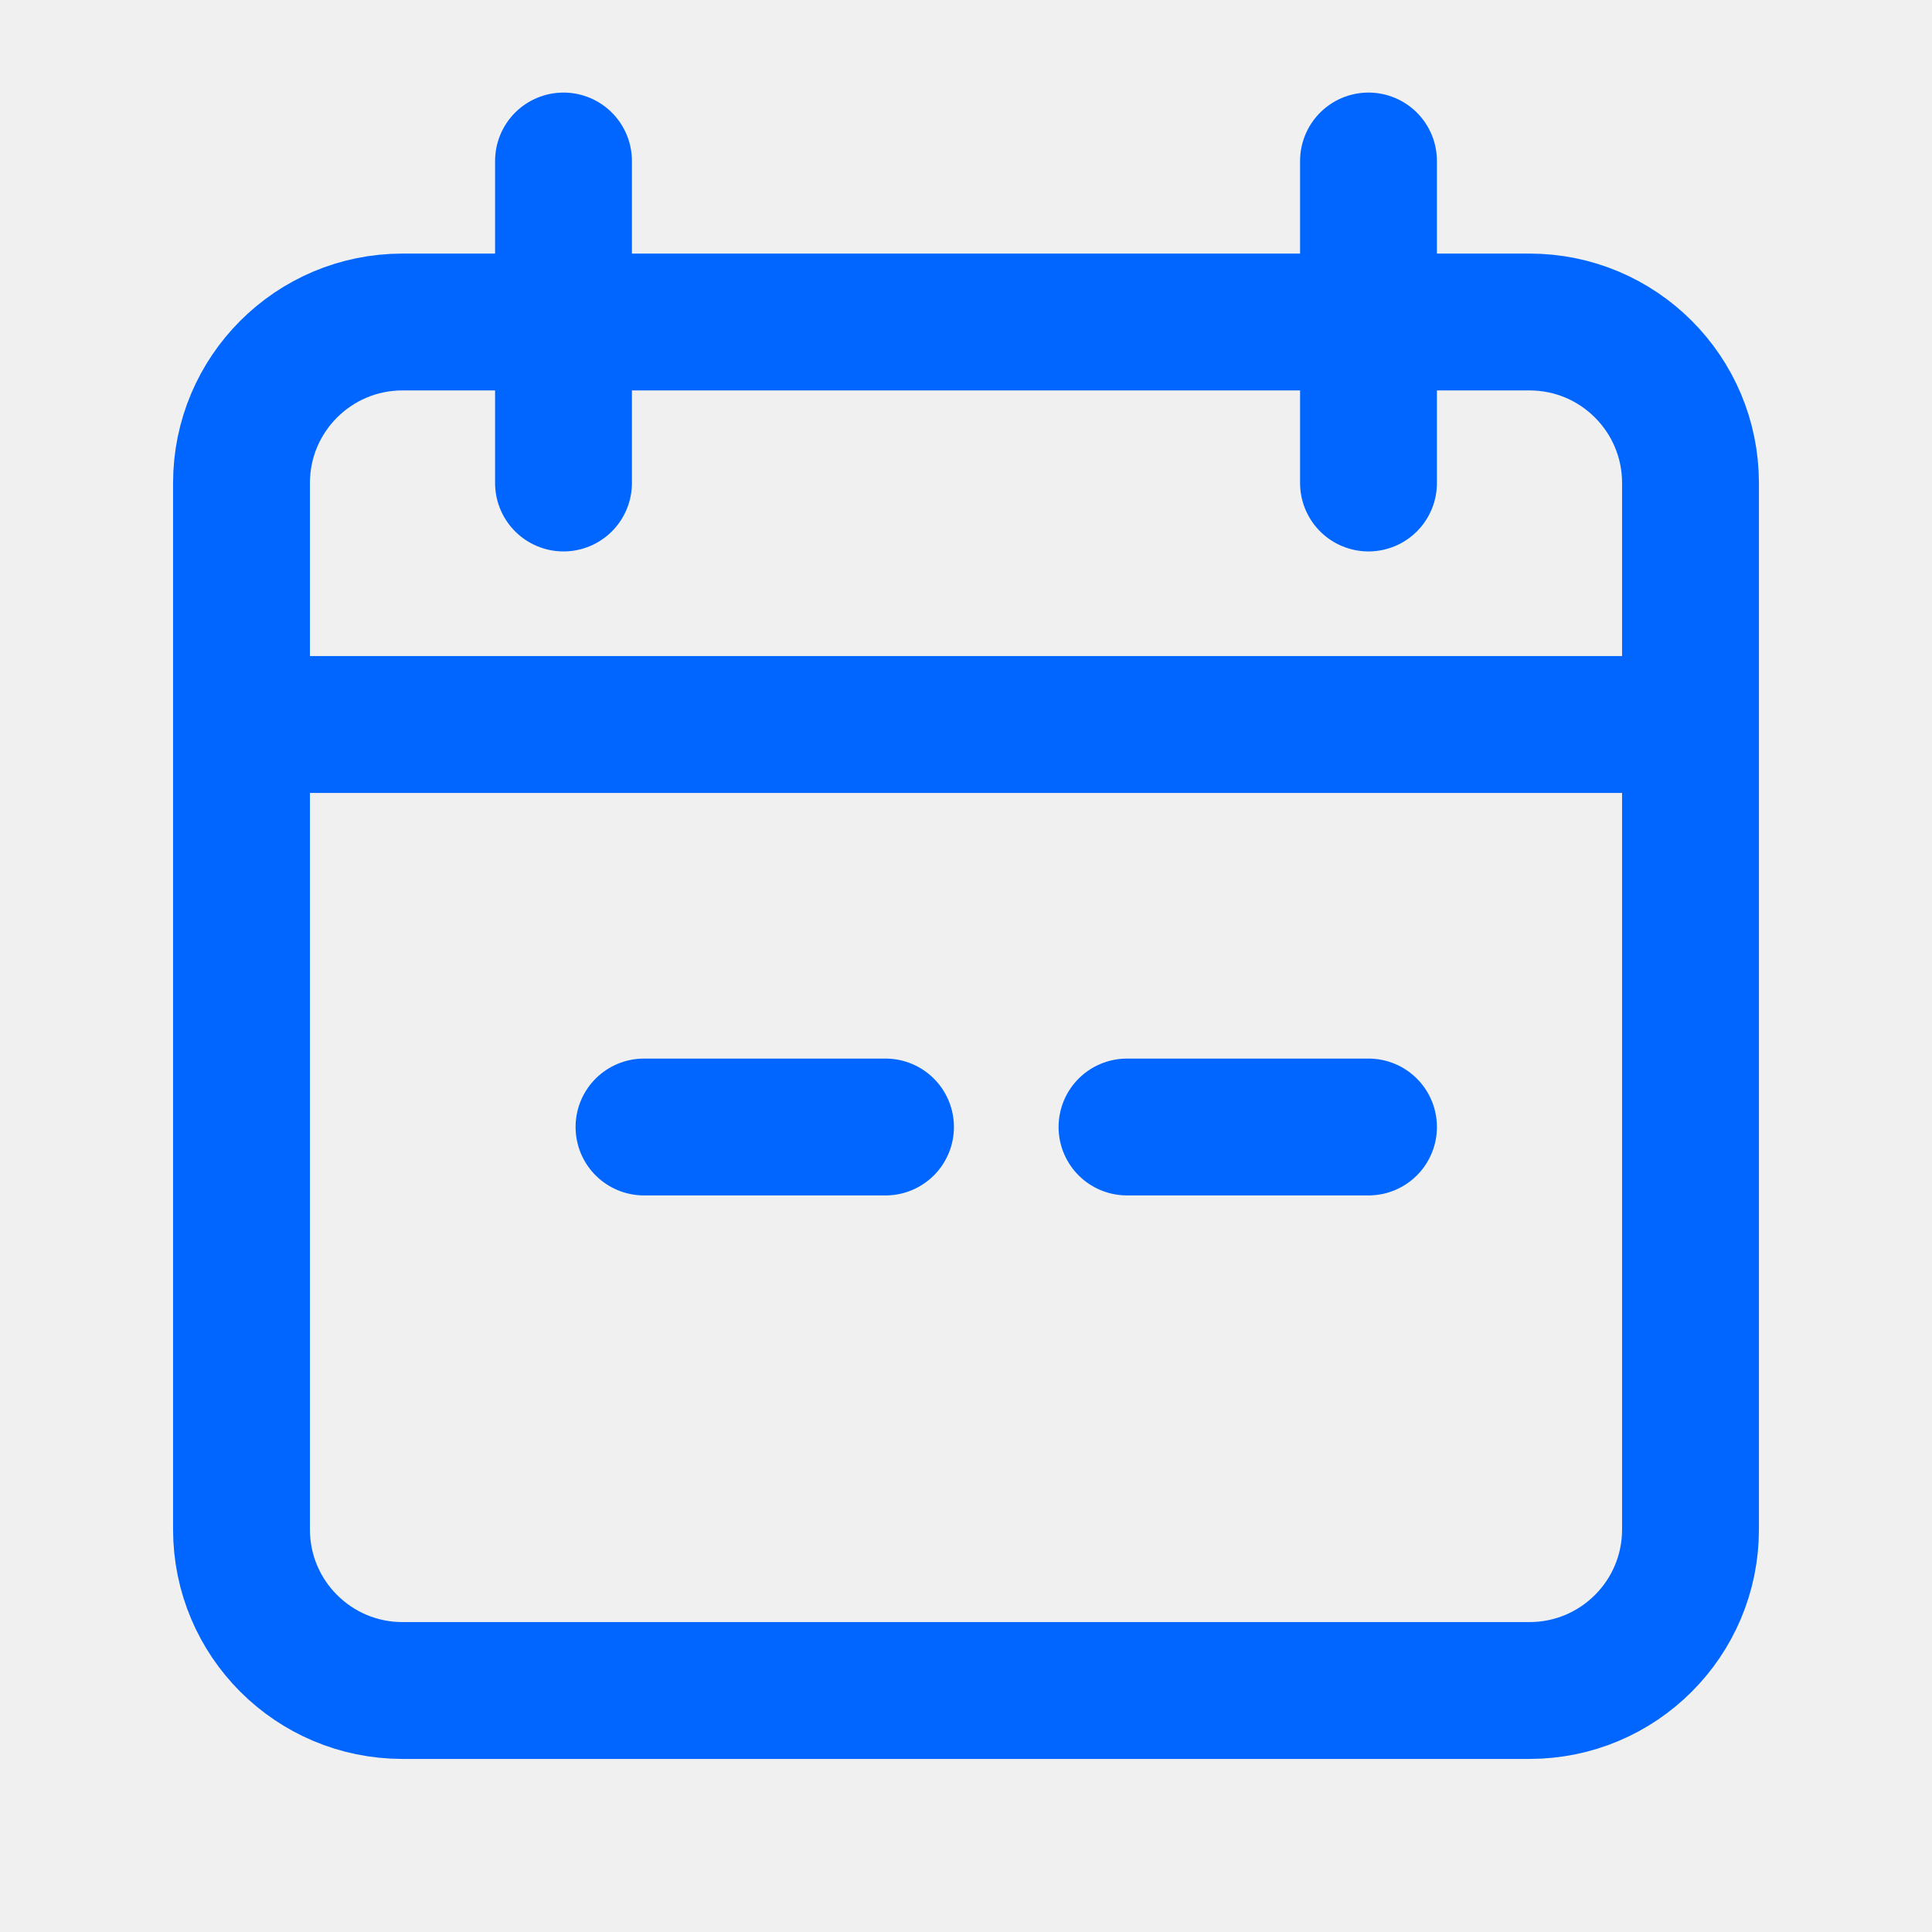
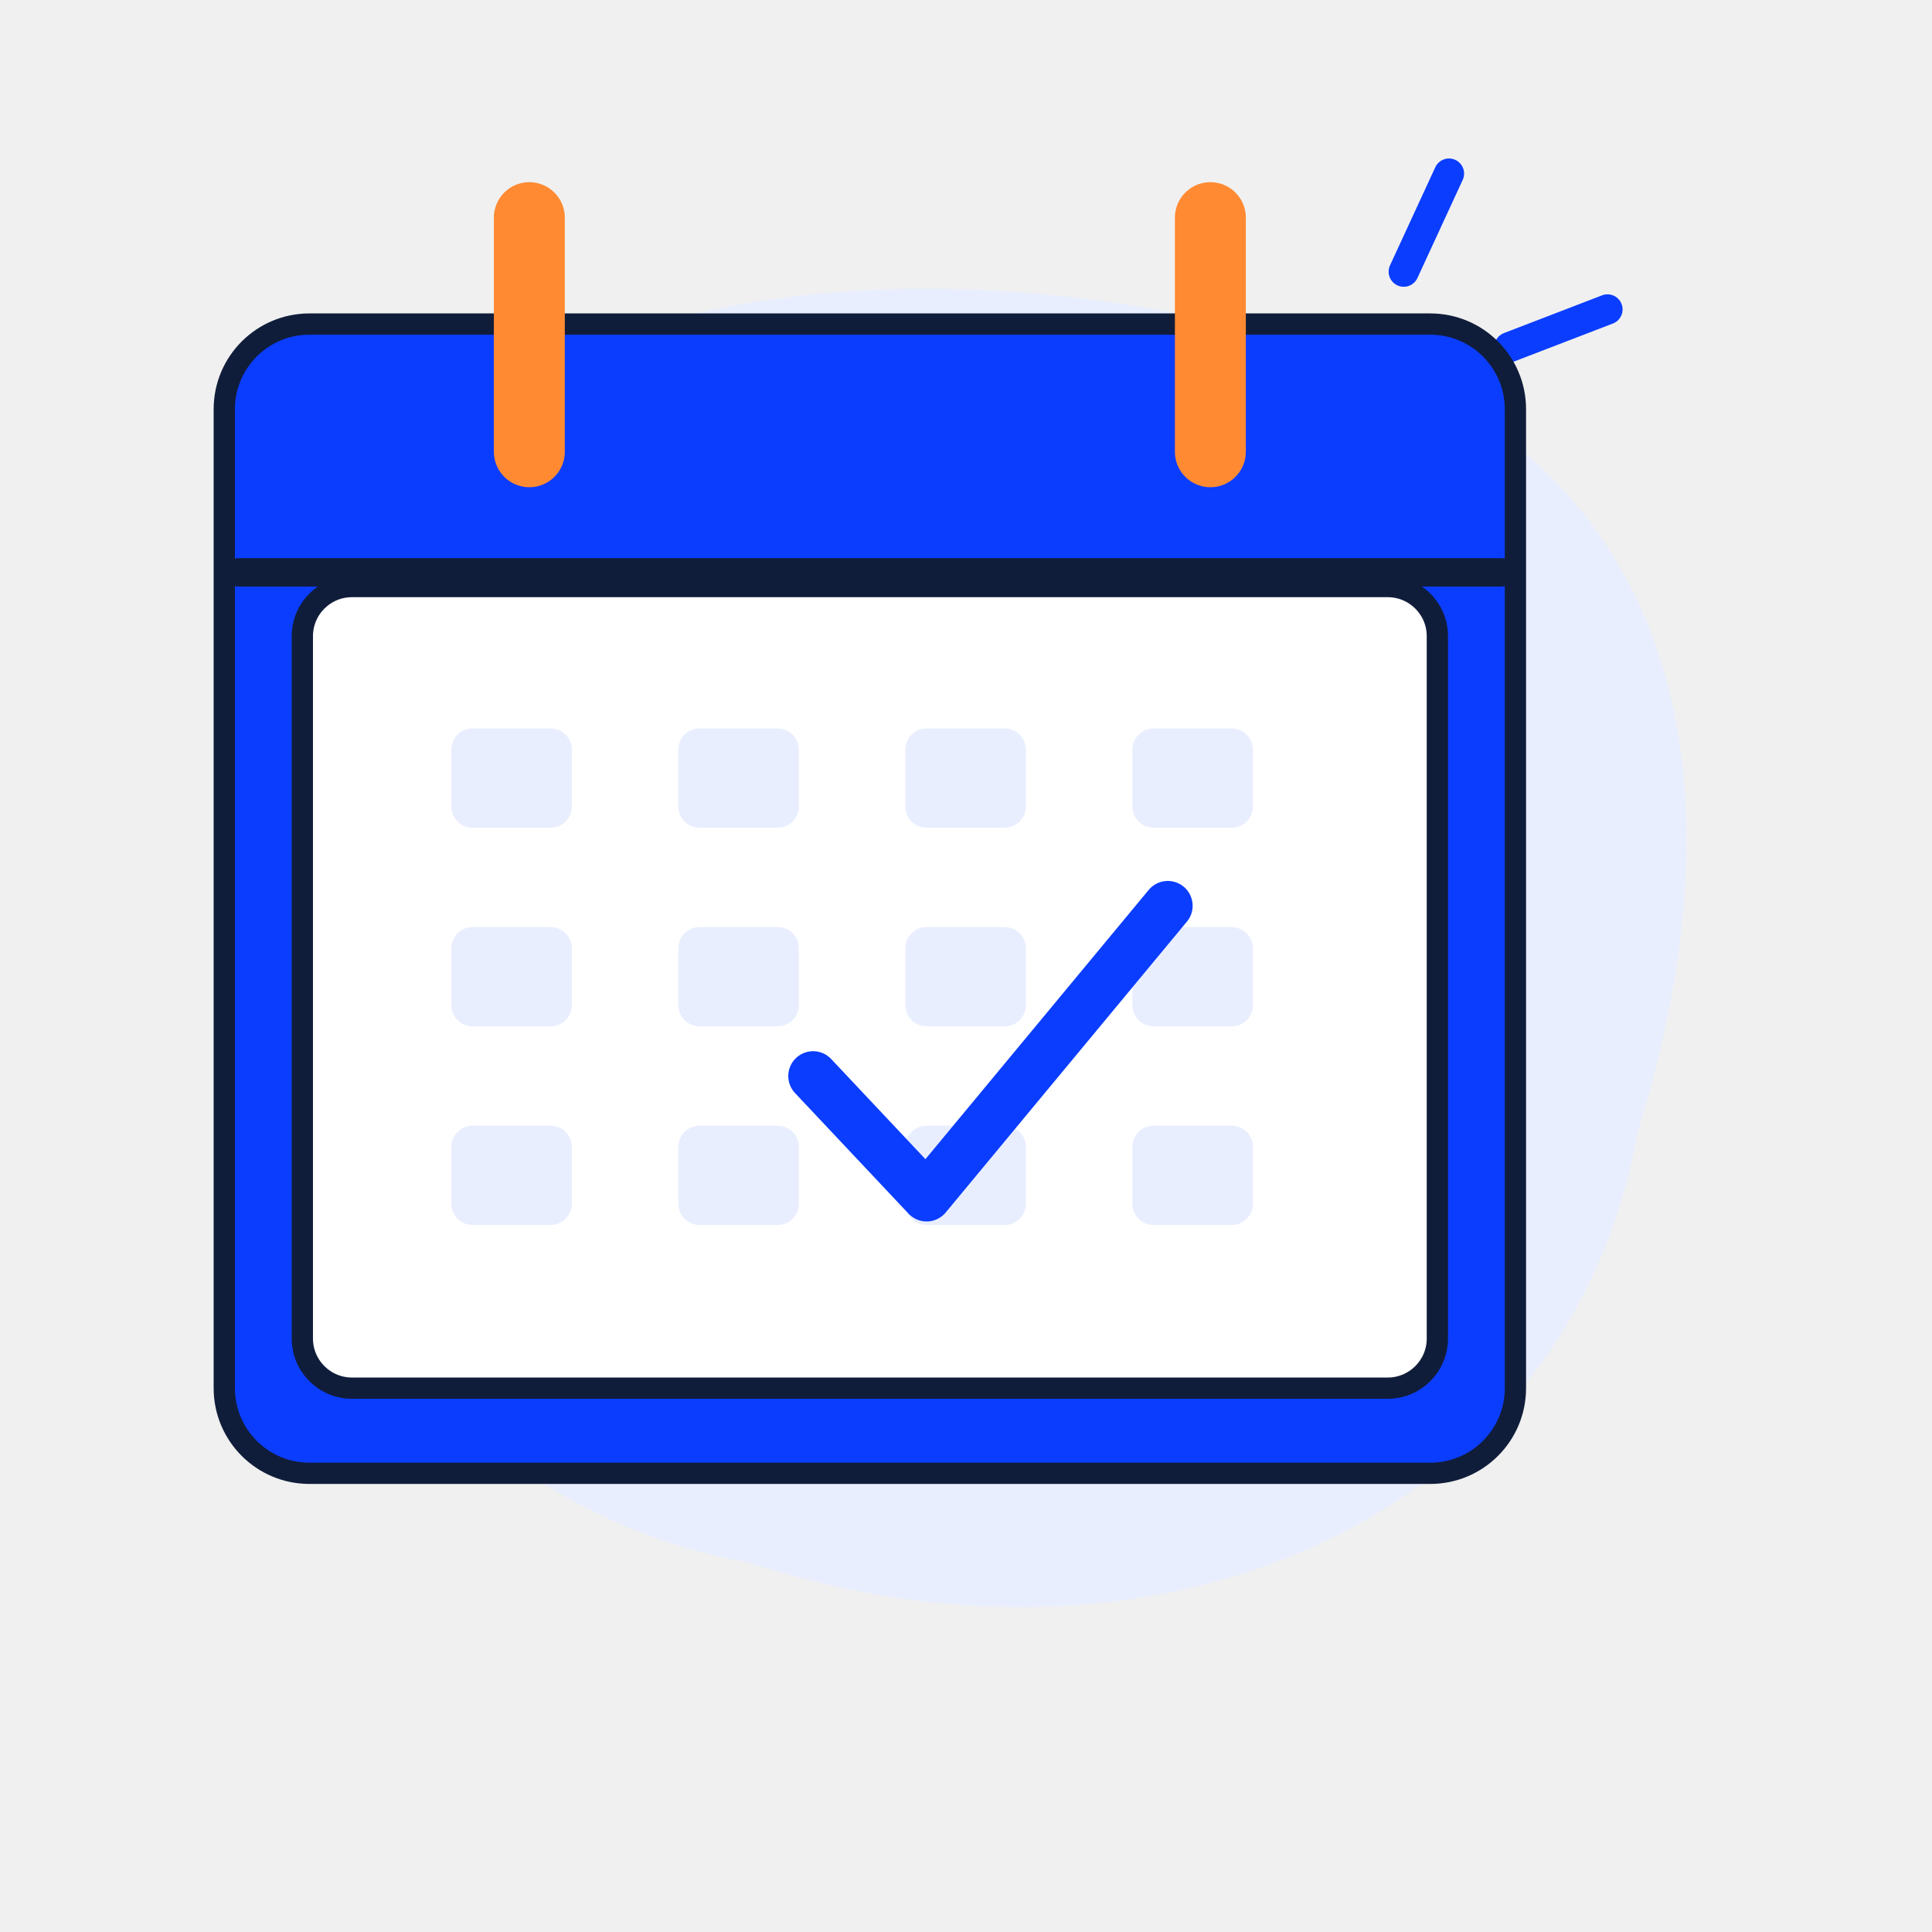
- <svg xmlns="http://www.w3.org/2000/svg" width="24" height="24" viewBox="0 0 24 24" fill="none" stroke="#0066ff" stroke-width="1.7" stroke-linecap="round" stroke-linejoin="round">
-   <rect x="3" y="4" width="18" height="17" rx="2" />
-   <path d="M7 2v4m10-4v4M3 9h18m-13 5h3m3 0h3" />
+ <svg xmlns="http://www.w3.org/2000/svg" width="256" height="256" viewBox="0 0 256 256" fill="none">
+   <path d="M39 82C56 41 111 31 163 43C215 52 235 92 217 150C208 201 154 225 99 207C48 198 18 139 39 82Z" fill="#E9EEFF" stroke="none" stroke-width="3" stroke-linecap="round" stroke-linejoin="round" />
+   <path d="M37 163c26-8 51-5 71-5" fill="none" stroke="#FF8A32" stroke-width="10" stroke-linecap="round" stroke-linejoin="round" />
+   <path d="m186 36 6-13m8 23 13-5" fill="none" stroke="#0B3DFF" stroke-width="4" stroke-linecap="round" stroke-linejoin="round" />
+   <g transform="translate(-6 -5) scale(0.94) rotate(0 128 128)">
+     <rect x="38" y="51" width="182" height="162" rx="12" fill="#0B3DFF" stroke="#101D3A" stroke-width="3" />
+     <rect x="49" y="88" width="160" height="113" rx="7" fill="#FFFFFF" stroke="#101D3A" stroke-width="3" />
+     <path d="M40 86h178" fill="none" stroke="#101D3A" stroke-width="4" stroke-linecap="round" stroke-linejoin="round" />
+     <path d="M81 36v33m96-33v33" fill="none" stroke="#FF8A32" stroke-width="10" stroke-linecap="round" stroke-linejoin="round" />
+     <rect x="70" y="108" width="17" height="14" rx="3" fill="#E9EEFF" stroke="none" stroke-width="0" />
+     <rect x="102" y="108" width="17" height="14" rx="3" fill="#E9EEFF" stroke="none" stroke-width="0" />
+     <rect x="134" y="108" width="17" height="14" rx="3" fill="#E9EEFF" stroke="none" stroke-width="0" />
+     <rect x="166" y="108" width="17" height="14" rx="3" fill="#E9EEFF" stroke="none" stroke-width="0" />
+     <rect x="70" y="136" width="17" height="14" rx="3" fill="#E9EEFF" stroke="none" stroke-width="0" />
+     <rect x="102" y="136" width="17" height="14" rx="3" fill="#E9EEFF" stroke="none" stroke-width="0" />
+     <rect x="134" y="136" width="17" height="14" rx="3" fill="#E9EEFF" stroke="none" stroke-width="0" />
+     <rect x="166" y="136" width="17" height="14" rx="3" fill="#E9EEFF" stroke="none" stroke-width="0" />
+     <rect x="70" y="164" width="17" height="14" rx="3" fill="#E9EEFF" stroke="none" stroke-width="0" />
+     <rect x="102" y="164" width="17" height="14" rx="3" fill="#E9EEFF" stroke="none" stroke-width="0" />
+     <rect x="134" y="164" width="17" height="14" rx="3" fill="#E9EEFF" stroke="none" stroke-width="0" />
+     <rect x="166" y="164" width="17" height="14" rx="3" fill="#E9EEFF" stroke="none" stroke-width="0" />
+     <path d="m121 157 16 17 34-41" fill="none" stroke="#0B3DFF" stroke-width="7" stroke-linecap="round" stroke-linejoin="round" />
+   </g>
</svg>
